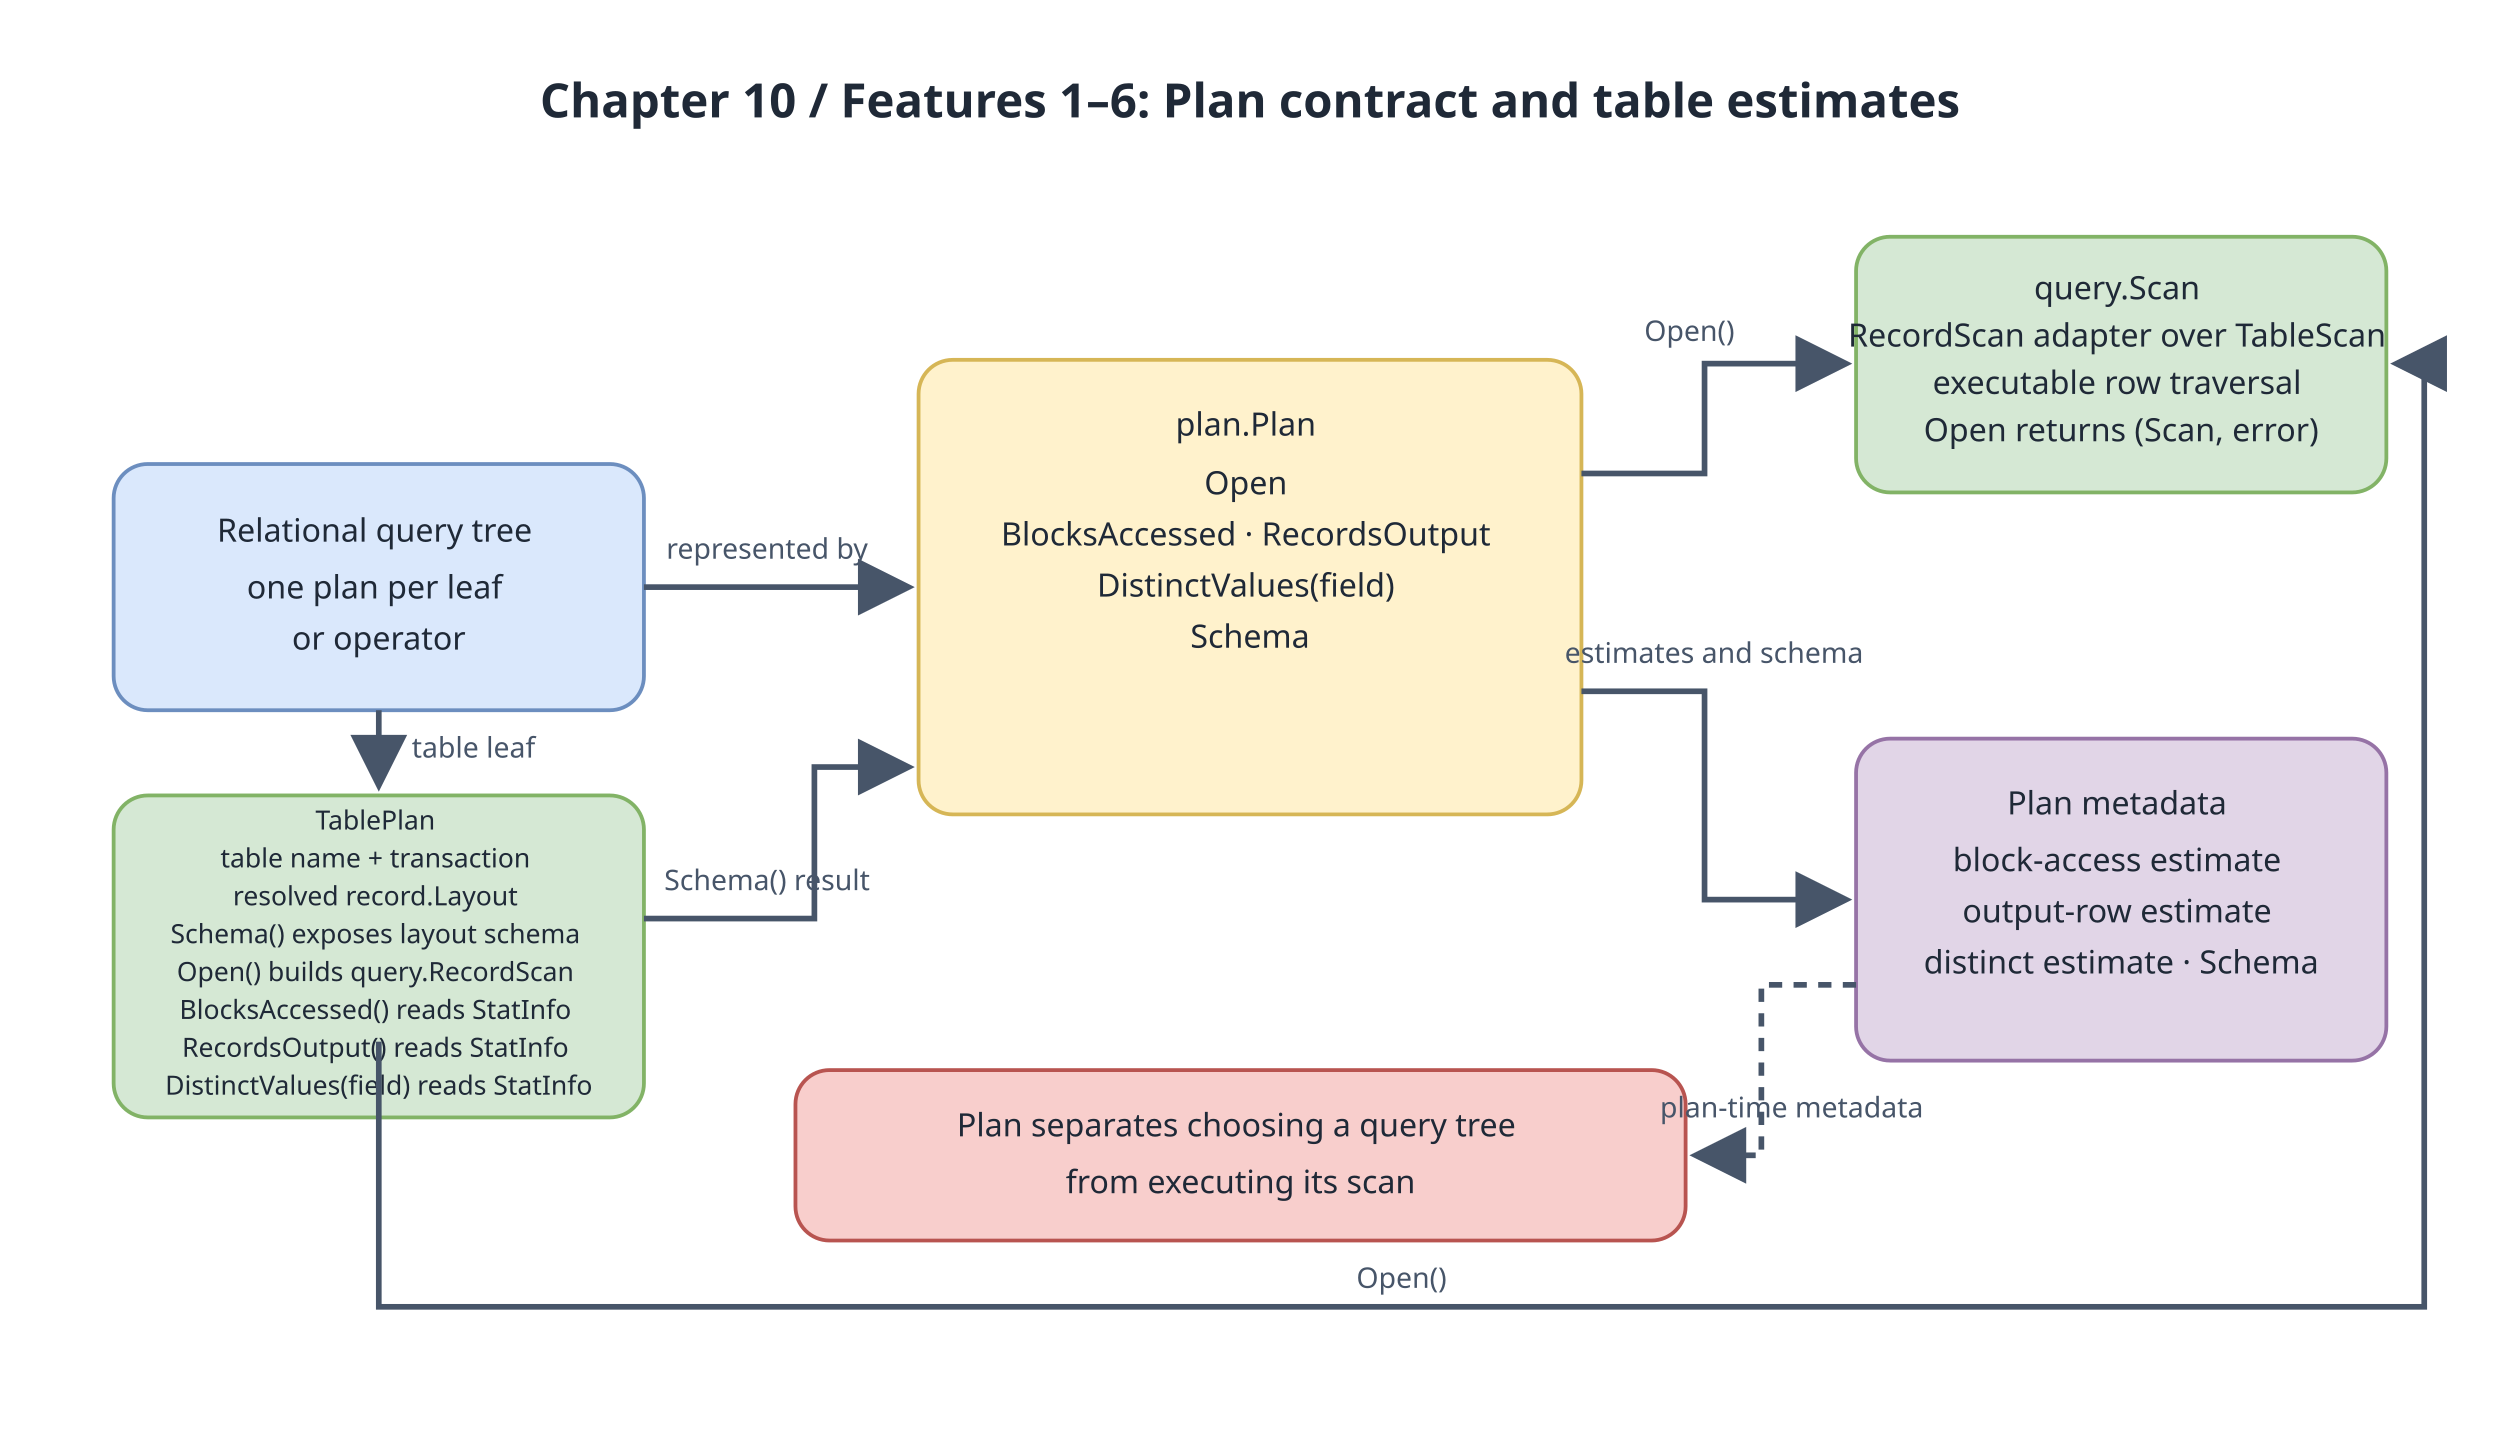
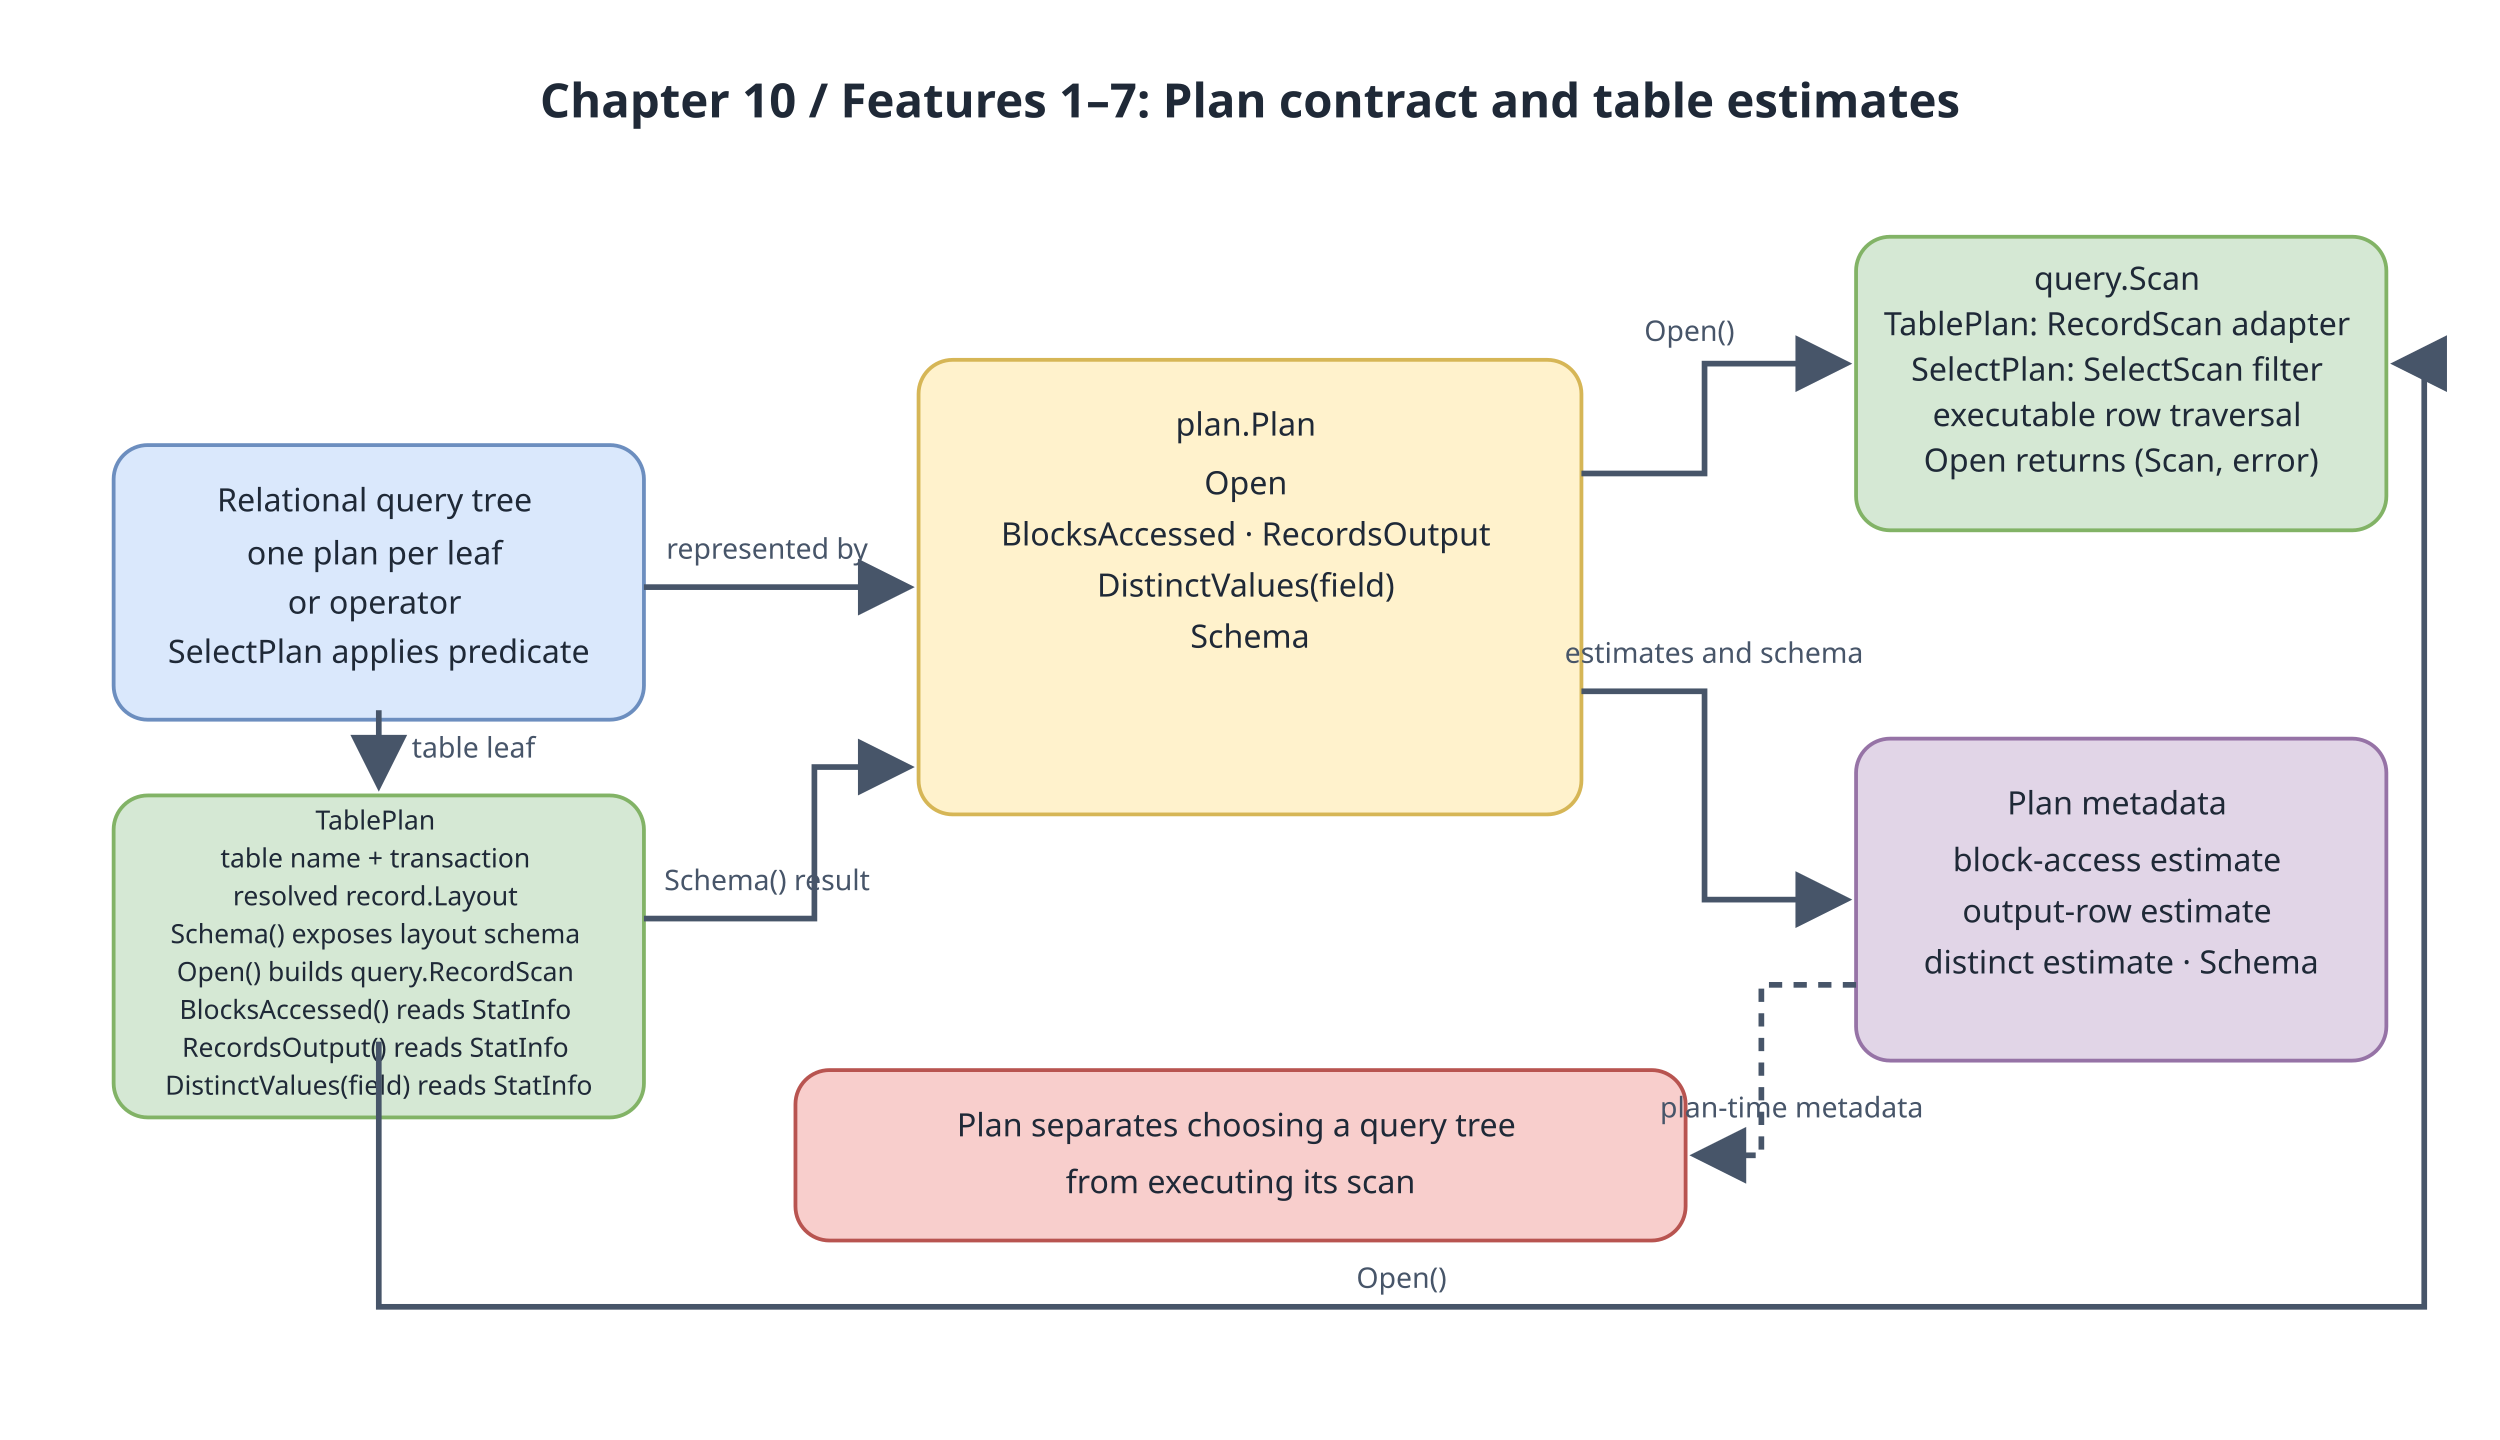
<svg xmlns="http://www.w3.org/2000/svg" width="1320" height="760" viewBox="0 0 1320 760" role="img" aria-labelledby="title description">
  <defs>
    <marker id="arrow" markerWidth="10" markerHeight="10" refX="8" refY="5" orient="auto">
      <path d="M0,0 L10,5 L0,10 z" fill="#475569" />
    </marker>
    <style>.title{font:700 25px sans-serif;fill:#1f2937}.box{stroke-width:2;rx:18;ry:18}.label{font:17px sans-serif;fill:#1f2937;text-anchor:middle}.small{font:15px sans-serif;fill:#475569;text-anchor:middle}.edge{stroke:#475569;stroke-width:3;fill:none;marker-end:url(#arrow)}</style>
  </defs>
-   <text class="title" x="660" y="62" text-anchor="middle">Chapter 10 / Features 1–6: Plan contract and table estimates</text>
-   <rect class="box" x="60" y="245" width="280" height="130" fill="#dae8fc" stroke="#6c8ebf" />
-   <text class="label" x="200" y="286">
+   <text class="title" x="660" y="62" text-anchor="middle">Chapter 10 / Features 1–7: Plan contract and table estimates</text>
+   <rect class="box" x="60" y="235" width="280" height="145" fill="#dae8fc" stroke="#6c8ebf" />
+   <text class="label" x="200" y="270">
    <tspan x="200">Relational query tree</tspan>
-     <tspan x="200" dy="30">one plan per leaf</tspan>
-     <tspan x="200" dy="27">or operator</tspan>
+     <tspan x="200" dy="28">one plan per leaf</tspan>
+     <tspan x="200" dy="26">or operator</tspan>
+     <tspan x="200" dy="26">SelectPlan applies predicate</tspan>
  </text>
  <rect class="box" x="60" y="420" width="280" height="170" fill="#d5e8d4" stroke="#82b366" />
  <text class="label" x="200" y="438" style="font-size:14px">
    <tspan x="200">TablePlan</tspan>
    <tspan x="200" dy="20">table name + transaction</tspan>
    <tspan x="200" dy="20">resolved record.Layout</tspan>
    <tspan x="200" dy="20">Schema() exposes layout schema</tspan>
    <tspan x="200" dy="20">Open() builds query.RecordScan</tspan>
    <tspan x="200" dy="20">BlocksAccessed() reads StatInfo</tspan>
    <tspan x="200" dy="20">RecordsOutput() reads StatInfo</tspan>
    <tspan x="200" dy="20">DistinctValues(field) reads StatInfo</tspan>
  </text>
  <rect class="box" x="485" y="190" width="350" height="240" fill="#fff2cc" stroke="#d6b656" />
  <text class="label" x="660" y="230">
    <tspan x="660">plan.Plan</tspan>
    <tspan x="660" dy="31">Open</tspan>
    <tspan x="660" dy="27">BlocksAccessed · RecordsOutput</tspan>
    <tspan x="660" dy="27">DistinctValues(field)</tspan>
    <tspan x="660" dy="27">Schema</tspan>
  </text>
-   <rect class="box" x="980" y="125" width="280" height="135" fill="#d5e8d4" stroke="#82b366" />
-   <text class="label" x="1120" y="158">
+   <rect class="box" x="980" y="125" width="280" height="155" fill="#d5e8d4" stroke="#82b366" />
+   <text class="label" x="1120" y="153">
    <tspan x="1120">query.Scan</tspan>
-     <tspan x="1120" dy="25">RecordScan adapter over TableScan</tspan>
-     <tspan x="1120" dy="25">executable row traversal</tspan>
-     <tspan x="1120" dy="25">Open returns (Scan, error)</tspan>
+     <tspan x="1120" dy="24">TablePlan: RecordScan adapter</tspan>
+     <tspan x="1120" dy="24">SelectPlan: SelectScan filter</tspan>
+     <tspan x="1120" dy="24">executable row traversal</tspan>
+     <tspan x="1120" dy="24">Open returns (Scan, error)</tspan>
  </text>
  <rect class="box" x="980" y="390" width="280" height="170" fill="#e1d5e7" stroke="#9673a6" />
  <text class="label" x="1120" y="430">
    <tspan x="1120">Plan metadata</tspan>
    <tspan x="1120" dy="30">block-access estimate</tspan>
    <tspan x="1120" dy="27">output-row estimate</tspan>
    <tspan x="1120" dy="27">distinct estimate · Schema</tspan>
  </text>
  <rect class="box" x="420" y="565" width="470" height="90" fill="#f8cecc" stroke="#b85450" />
  <text class="label" x="655" y="600">
    <tspan x="655">Plan separates choosing a query tree</tspan>
    <tspan x="655" dy="30">from executing its scan</tspan>
  </text>
  <path class="edge" d="M340 310 H477" />
  <text class="small" x="405" y="295">represented by</text>
  <path class="edge" d="M200 375 V412" />
  <text class="small" x="250" y="400">table leaf</text>
  <path class="edge" d="M340 485 H430 V405 H477" />
  <text class="small" x="405" y="470">Schema() result</text>
  <path class="edge" d="M200 550 V690 H1280 V192 H1268" />
  <text class="small" x="740" y="680">Open()</text>
  <path class="edge" d="M835 250 H900 V192 H972" />
  <text class="small" x="892" y="180">Open()</text>
  <path class="edge" d="M835 365 H900 V475 H972" />
  <text class="small" x="905" y="350">estimates and schema</text>
  <path class="edge" d="M980 520 H930 V610 H898" stroke-dasharray="7 6" />
  <text class="small" x="946" y="590">plan-time metadata</text>
</svg>
